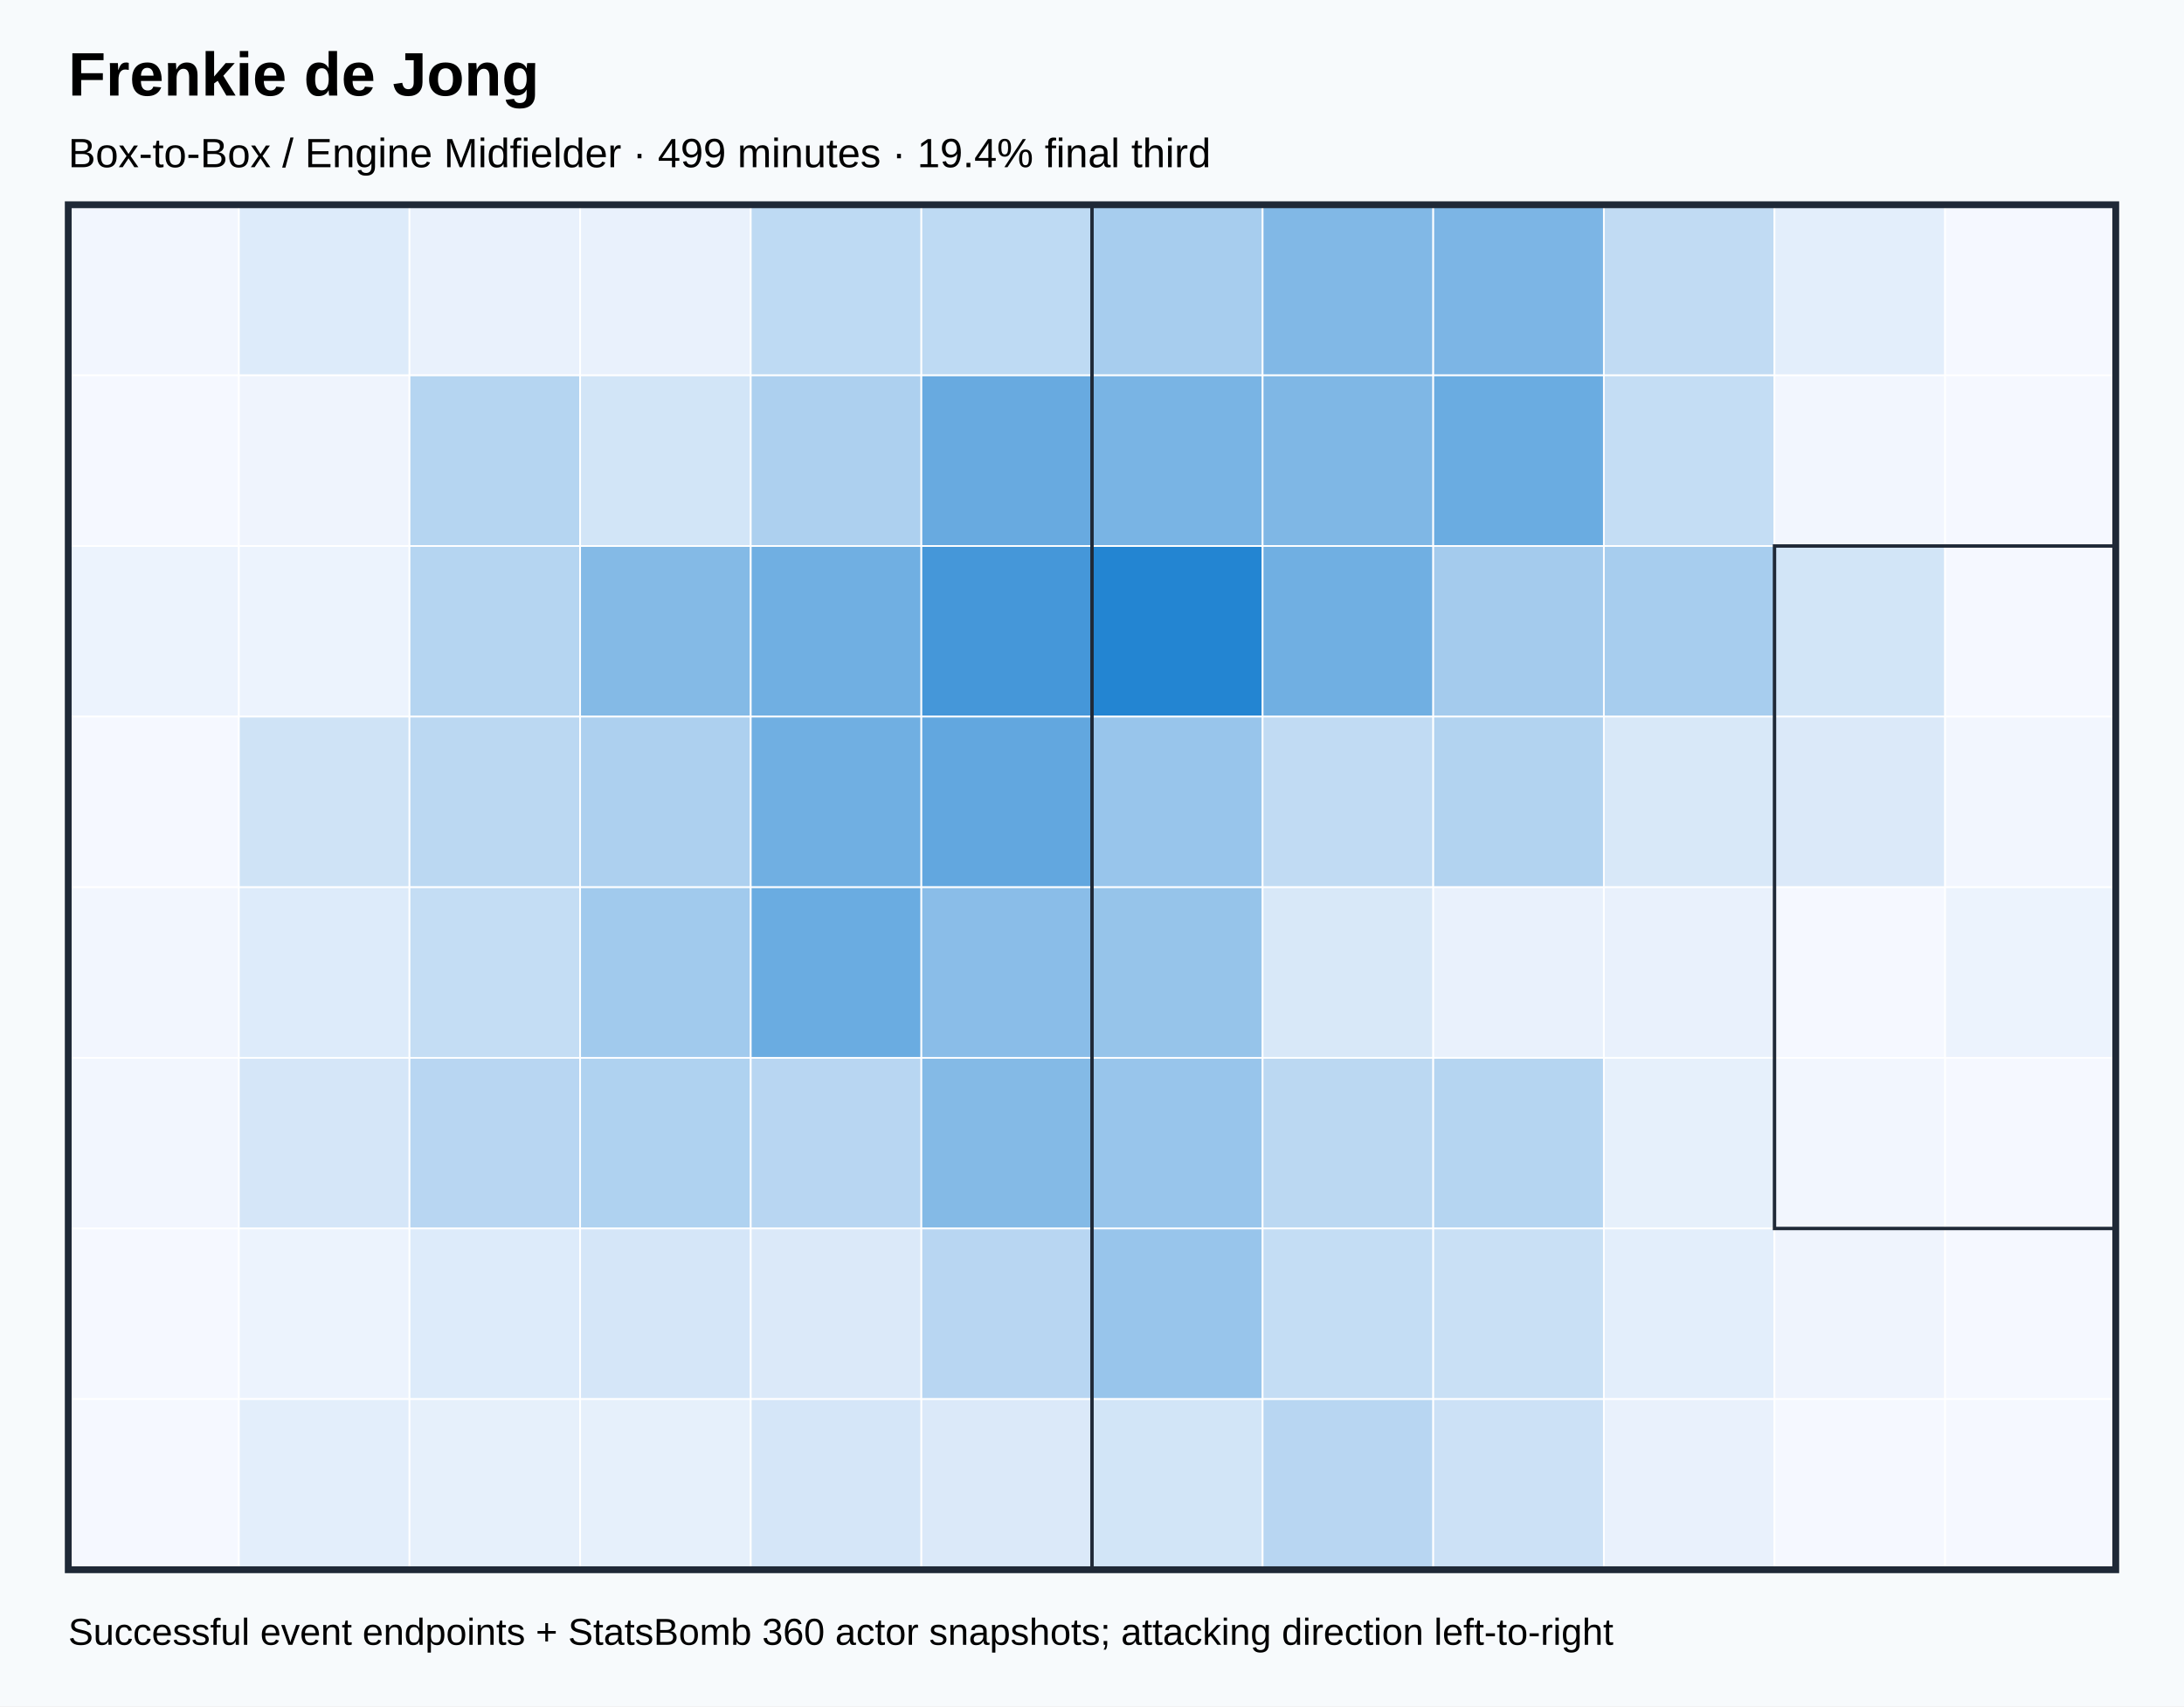
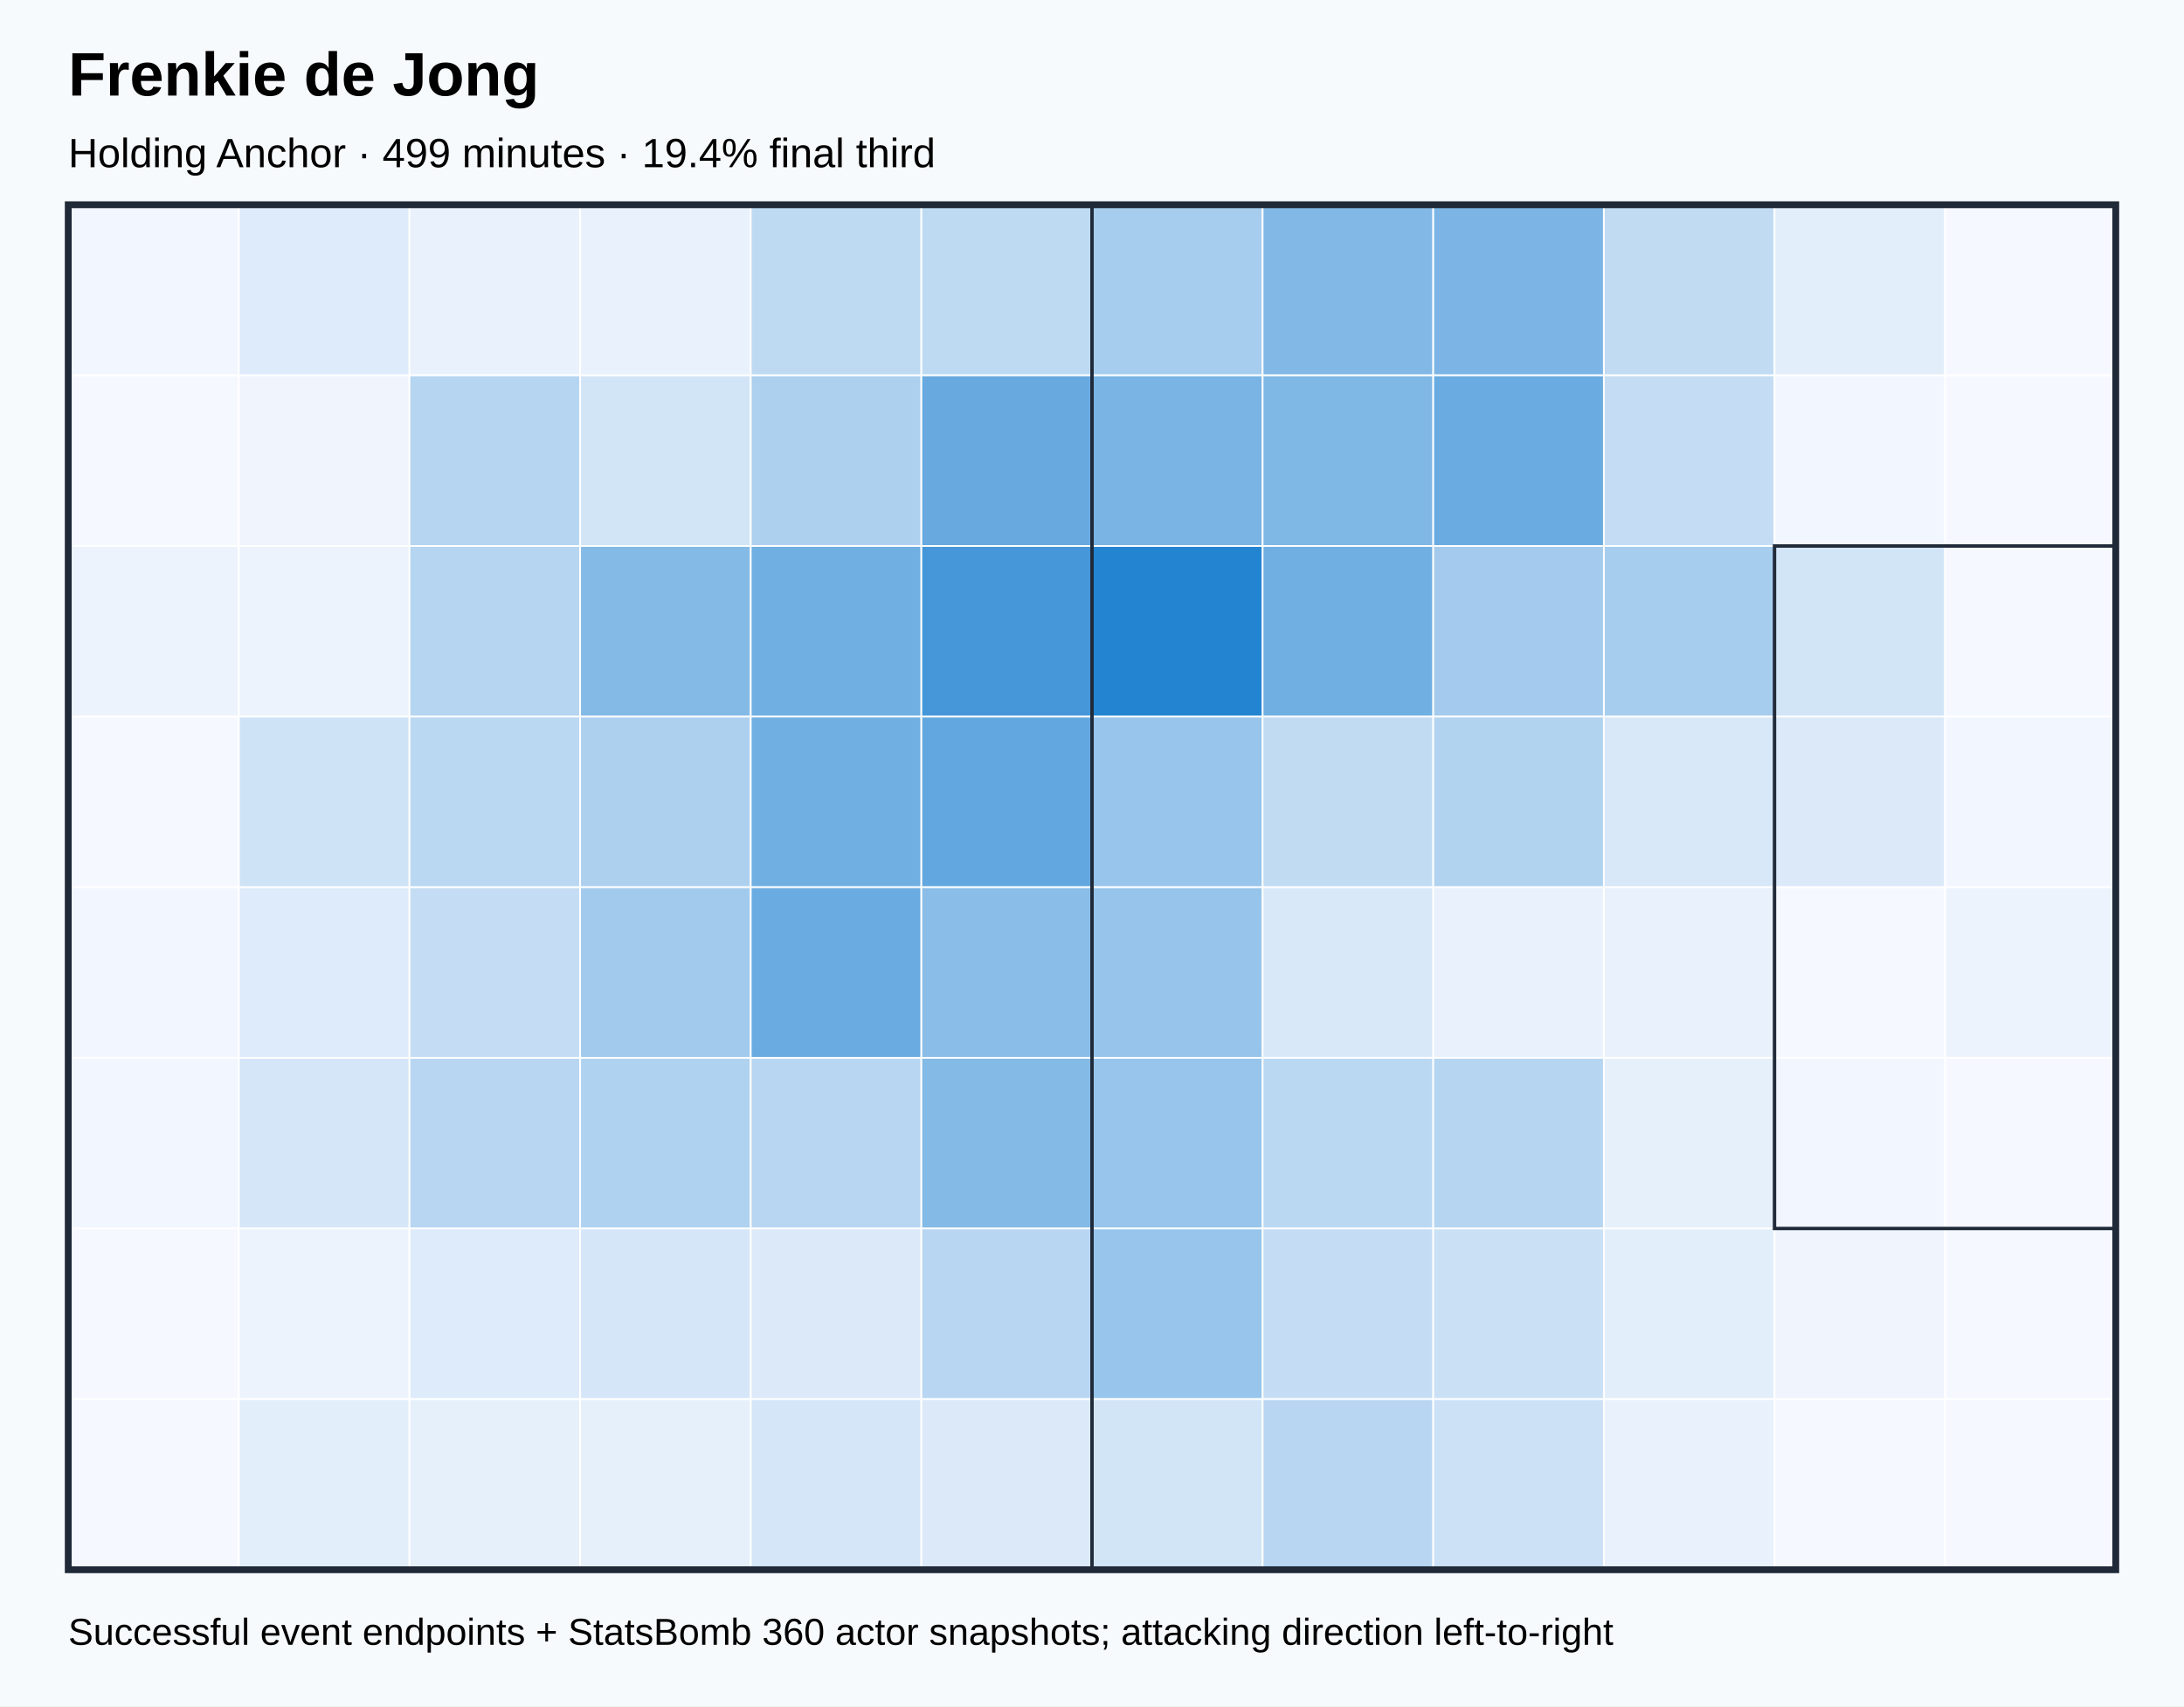
<svg xmlns="http://www.w3.org/2000/svg" width="640" height="500" viewBox="0 0 640 500" role="img">
  <rect width="640" height="500" fill="#f7fafc" />
  <text x="20" y="28" font-family="Arial" font-size="18" font-weight="700">Frenkie de Jong</text>
-   <text x="20" y="49" font-family="Arial" font-size="12">Box-to-Box / Engine Midfielder · 499 minutes · 19.4% final third</text>
+   <text x="20" y="49" font-family="Arial" font-size="12">Holding Anchor · 499 minutes · 19.4% final third</text>
  <rect x="20" y="60" width="50" height="50" fill="rgb(242,246,254)" stroke="#ffffff" stroke-width="0.5" />
  <rect x="20" y="110" width="50" height="50" fill="rgb(245,248,255)" stroke="#ffffff" stroke-width="0.5" />
  <rect x="20" y="160" width="50" height="50" fill="rgb(236,243,253)" stroke="#ffffff" stroke-width="0.5" />
  <rect x="20" y="210" width="50" height="50" fill="rgb(245,248,255)" stroke="#ffffff" stroke-width="0.5" />
  <rect x="20" y="260" width="50" height="50" fill="rgb(242,246,254)" stroke="#ffffff" stroke-width="0.5" />
  <rect x="20" y="310" width="50" height="50" fill="rgb(242,246,254)" stroke="#ffffff" stroke-width="0.5" />
  <rect x="20" y="360" width="50" height="50" fill="rgb(245,248,255)" stroke="#ffffff" stroke-width="0.5" />
  <rect x="20" y="410" width="50" height="50" fill="rgb(245,248,255)" stroke="#ffffff" stroke-width="0.5" />
  <rect x="70" y="60" width="50" height="50" fill="rgb(221,235,250)" stroke="#ffffff" stroke-width="0.5" />
  <rect x="70" y="110" width="50" height="50" fill="rgb(239,244,253)" stroke="#ffffff" stroke-width="0.5" />
  <rect x="70" y="160" width="50" height="50" fill="rgb(236,243,253)" stroke="#ffffff" stroke-width="0.5" />
  <rect x="70" y="210" width="50" height="50" fill="rgb(207,227,246)" stroke="#ffffff" stroke-width="0.5" />
  <rect x="70" y="260" width="50" height="50" fill="rgb(221,235,250)" stroke="#ffffff" stroke-width="0.5" />
  <rect x="70" y="310" width="50" height="50" fill="rgb(213,230,248)" stroke="#ffffff" stroke-width="0.5" />
  <rect x="70" y="360" width="50" height="50" fill="rgb(236,243,253)" stroke="#ffffff" stroke-width="0.5" />
  <rect x="70" y="410" width="50" height="50" fill="rgb(227,238,251)" stroke="#ffffff" stroke-width="0.5" />
  <rect x="120" y="60" width="50" height="50" fill="rgb(233,241,252)" stroke="#ffffff" stroke-width="0.5" />
  <rect x="120" y="110" width="50" height="50" fill="rgb(181,213,241)" stroke="#ffffff" stroke-width="0.5" />
  <rect x="120" y="160" width="50" height="50" fill="rgb(181,213,241)" stroke="#ffffff" stroke-width="0.5" />
  <rect x="120" y="210" width="50" height="50" fill="rgb(187,216,242)" stroke="#ffffff" stroke-width="0.5" />
  <rect x="120" y="260" width="50" height="50" fill="rgb(196,221,244)" stroke="#ffffff" stroke-width="0.5" />
  <rect x="120" y="310" width="50" height="50" fill="rgb(184,214,242)" stroke="#ffffff" stroke-width="0.5" />
  <rect x="120" y="360" width="50" height="50" fill="rgb(221,235,250)" stroke="#ffffff" stroke-width="0.5" />
  <rect x="120" y="410" width="50" height="50" fill="rgb(230,240,251)" stroke="#ffffff" stroke-width="0.5" />
  <rect x="170" y="60" width="50" height="50" fill="rgb(233,241,252)" stroke="#ffffff" stroke-width="0.5" />
  <rect x="170" y="110" width="50" height="50" fill="rgb(210,229,247)" stroke="#ffffff" stroke-width="0.5" />
  <rect x="170" y="160" width="50" height="50" fill="rgb(132,186,230)" stroke="#ffffff" stroke-width="0.5" />
  <rect x="170" y="210" width="50" height="50" fill="rgb(173,208,239)" stroke="#ffffff" stroke-width="0.5" />
  <rect x="170" y="260" width="50" height="50" fill="rgb(161,202,237)" stroke="#ffffff" stroke-width="0.5" />
  <rect x="170" y="310" width="50" height="50" fill="rgb(175,210,240)" stroke="#ffffff" stroke-width="0.5" />
  <rect x="170" y="360" width="50" height="50" fill="rgb(213,230,248)" stroke="#ffffff" stroke-width="0.5" />
  <rect x="170" y="410" width="50" height="50" fill="rgb(230,240,251)" stroke="#ffffff" stroke-width="0.5" />
  <rect x="220" y="60" width="50" height="50" fill="rgb(190,218,243)" stroke="#ffffff" stroke-width="0.5" />
  <rect x="220" y="110" width="50" height="50" fill="rgb(173,208,239)" stroke="#ffffff" stroke-width="0.5" />
  <rect x="220" y="160" width="50" height="50" fill="rgb(112,175,226)" stroke="#ffffff" stroke-width="0.5" />
  <rect x="220" y="210" width="50" height="50" fill="rgb(112,175,226)" stroke="#ffffff" stroke-width="0.5" />
  <rect x="220" y="260" width="50" height="50" fill="rgb(106,172,225)" stroke="#ffffff" stroke-width="0.5" />
  <rect x="220" y="310" width="50" height="50" fill="rgb(184,214,242)" stroke="#ffffff" stroke-width="0.5" />
  <rect x="220" y="360" width="50" height="50" fill="rgb(219,233,249)" stroke="#ffffff" stroke-width="0.5" />
  <rect x="220" y="410" width="50" height="50" fill="rgb(213,230,248)" stroke="#ffffff" stroke-width="0.5" />
  <rect x="270" y="60" width="50" height="50" fill="rgb(190,218,243)" stroke="#ffffff" stroke-width="0.5" />
  <rect x="270" y="110" width="50" height="50" fill="rgb(104,170,224)" stroke="#ffffff" stroke-width="0.5" />
  <rect x="270" y="160" width="50" height="50" fill="rgb(69,151,217)" stroke="#ffffff" stroke-width="0.5" />
  <rect x="270" y="210" width="50" height="50" fill="rgb(98,167,223)" stroke="#ffffff" stroke-width="0.5" />
  <rect x="270" y="260" width="50" height="50" fill="rgb(138,189,232)" stroke="#ffffff" stroke-width="0.5" />
  <rect x="270" y="310" width="50" height="50" fill="rgb(132,186,230)" stroke="#ffffff" stroke-width="0.5" />
  <rect x="270" y="360" width="50" height="50" fill="rgb(184,214,242)" stroke="#ffffff" stroke-width="0.5" />
  <rect x="270" y="410" width="50" height="50" fill="rgb(219,233,249)" stroke="#ffffff" stroke-width="0.5" />
  <rect x="320" y="60" width="50" height="50" fill="rgb(167,205,238)" stroke="#ffffff" stroke-width="0.5" />
  <rect x="320" y="110" width="50" height="50" fill="rgb(121,180,228)" stroke="#ffffff" stroke-width="0.5" />
  <rect x="320" y="160" width="50" height="50" fill="rgb(35,133,210)" stroke="#ffffff" stroke-width="0.5" />
  <rect x="320" y="210" width="50" height="50" fill="rgb(152,197,235)" stroke="#ffffff" stroke-width="0.5" />
  <rect x="320" y="260" width="50" height="50" fill="rgb(150,196,234)" stroke="#ffffff" stroke-width="0.5" />
  <rect x="320" y="310" width="50" height="50" fill="rgb(152,197,235)" stroke="#ffffff" stroke-width="0.5" />
  <rect x="320" y="360" width="50" height="50" fill="rgb(152,197,235)" stroke="#ffffff" stroke-width="0.5" />
  <rect x="320" y="410" width="50" height="50" fill="rgb(210,229,247)" stroke="#ffffff" stroke-width="0.5" />
  <rect x="370" y="60" width="50" height="50" fill="rgb(129,184,230)" stroke="#ffffff" stroke-width="0.5" />
  <rect x="370" y="110" width="50" height="50" fill="rgb(127,183,229)" stroke="#ffffff" stroke-width="0.5" />
  <rect x="370" y="160" width="50" height="50" fill="rgb(112,175,226)" stroke="#ffffff" stroke-width="0.5" />
  <rect x="370" y="210" width="50" height="50" fill="rgb(193,219,243)" stroke="#ffffff" stroke-width="0.5" />
  <rect x="370" y="260" width="50" height="50" fill="rgb(216,232,248)" stroke="#ffffff" stroke-width="0.5" />
  <rect x="370" y="310" width="50" height="50" fill="rgb(187,216,242)" stroke="#ffffff" stroke-width="0.5" />
  <rect x="370" y="360" width="50" height="50" fill="rgb(196,221,244)" stroke="#ffffff" stroke-width="0.5" />
  <rect x="370" y="410" width="50" height="50" fill="rgb(184,214,242)" stroke="#ffffff" stroke-width="0.5" />
  <rect x="420" y="60" width="50" height="50" fill="rgb(124,181,229)" stroke="#ffffff" stroke-width="0.5" />
  <rect x="420" y="110" width="50" height="50" fill="rgb(106,172,225)" stroke="#ffffff" stroke-width="0.5" />
  <rect x="420" y="160" width="50" height="50" fill="rgb(164,203,237)" stroke="#ffffff" stroke-width="0.5" />
  <rect x="420" y="210" width="50" height="50" fill="rgb(178,211,240)" stroke="#ffffff" stroke-width="0.5" />
  <rect x="420" y="260" width="50" height="50" fill="rgb(233,241,252)" stroke="#ffffff" stroke-width="0.5" />
  <rect x="420" y="310" width="50" height="50" fill="rgb(181,213,241)" stroke="#ffffff" stroke-width="0.5" />
  <rect x="420" y="360" width="50" height="50" fill="rgb(201,224,245)" stroke="#ffffff" stroke-width="0.5" />
  <rect x="420" y="410" width="50" height="50" fill="rgb(204,225,246)" stroke="#ffffff" stroke-width="0.5" />
  <rect x="470" y="60" width="50" height="50" fill="rgb(193,219,243)" stroke="#ffffff" stroke-width="0.5" />
  <rect x="470" y="110" width="50" height="50" fill="rgb(196,221,244)" stroke="#ffffff" stroke-width="0.5" />
  <rect x="470" y="160" width="50" height="50" fill="rgb(167,205,238)" stroke="#ffffff" stroke-width="0.5" />
  <rect x="470" y="210" width="50" height="50" fill="rgb(216,232,248)" stroke="#ffffff" stroke-width="0.5" />
  <rect x="470" y="260" width="50" height="50" fill="rgb(233,241,252)" stroke="#ffffff" stroke-width="0.5" />
  <rect x="470" y="310" width="50" height="50" fill="rgb(230,240,251)" stroke="#ffffff" stroke-width="0.5" />
  <rect x="470" y="360" width="50" height="50" fill="rgb(227,238,251)" stroke="#ffffff" stroke-width="0.5" />
  <rect x="470" y="410" width="50" height="50" fill="rgb(233,241,252)" stroke="#ffffff" stroke-width="0.5" />
  <rect x="520" y="60" width="50" height="50" fill="rgb(227,238,251)" stroke="#ffffff" stroke-width="0.5" />
  <rect x="520" y="110" width="50" height="50" fill="rgb(242,246,254)" stroke="#ffffff" stroke-width="0.5" />
  <rect x="520" y="160" width="50" height="50" fill="rgb(210,229,247)" stroke="#ffffff" stroke-width="0.5" />
  <rect x="520" y="210" width="50" height="50" fill="rgb(219,233,249)" stroke="#ffffff" stroke-width="0.5" />
  <rect x="520" y="260" width="50" height="50" fill="rgb(245,248,255)" stroke="#ffffff" stroke-width="0.5" />
  <rect x="520" y="310" width="50" height="50" fill="rgb(242,246,254)" stroke="#ffffff" stroke-width="0.5" />
  <rect x="520" y="360" width="50" height="50" fill="rgb(239,244,253)" stroke="#ffffff" stroke-width="0.5" />
  <rect x="520" y="410" width="50" height="50" fill="rgb(245,248,255)" stroke="#ffffff" stroke-width="0.5" />
  <rect x="570" y="60" width="50" height="50" fill="rgb(245,248,255)" stroke="#ffffff" stroke-width="0.5" />
  <rect x="570" y="110" width="50" height="50" fill="rgb(245,248,255)" stroke="#ffffff" stroke-width="0.5" />
  <rect x="570" y="160" width="50" height="50" fill="rgb(245,248,255)" stroke="#ffffff" stroke-width="0.5" />
  <rect x="570" y="210" width="50" height="50" fill="rgb(242,246,254)" stroke="#ffffff" stroke-width="0.5" />
  <rect x="570" y="260" width="50" height="50" fill="rgb(236,243,253)" stroke="#ffffff" stroke-width="0.5" />
  <rect x="570" y="310" width="50" height="50" fill="rgb(245,248,255)" stroke="#ffffff" stroke-width="0.5" />
  <rect x="570" y="360" width="50" height="50" fill="rgb(245,248,255)" stroke="#ffffff" stroke-width="0.5" />
  <rect x="570" y="410" width="50" height="50" fill="rgb(245,248,255)" stroke="#ffffff" stroke-width="0.5" />
  <rect x="20" y="60" width="600" height="400" fill="none" stroke="#1f2937" stroke-width="2" />
  <line x1="320" y1="60" x2="320" y2="460" stroke="#1f2937" stroke-width="1" />
  <rect x="520" y="160" width="100" height="200" fill="none" stroke="#1f2937" />
  <text x="20" y="482" font-family="Arial" font-size="11">Successful event endpoints + StatsBomb 360 actor snapshots; attacking direction left-to-right</text>
</svg>
